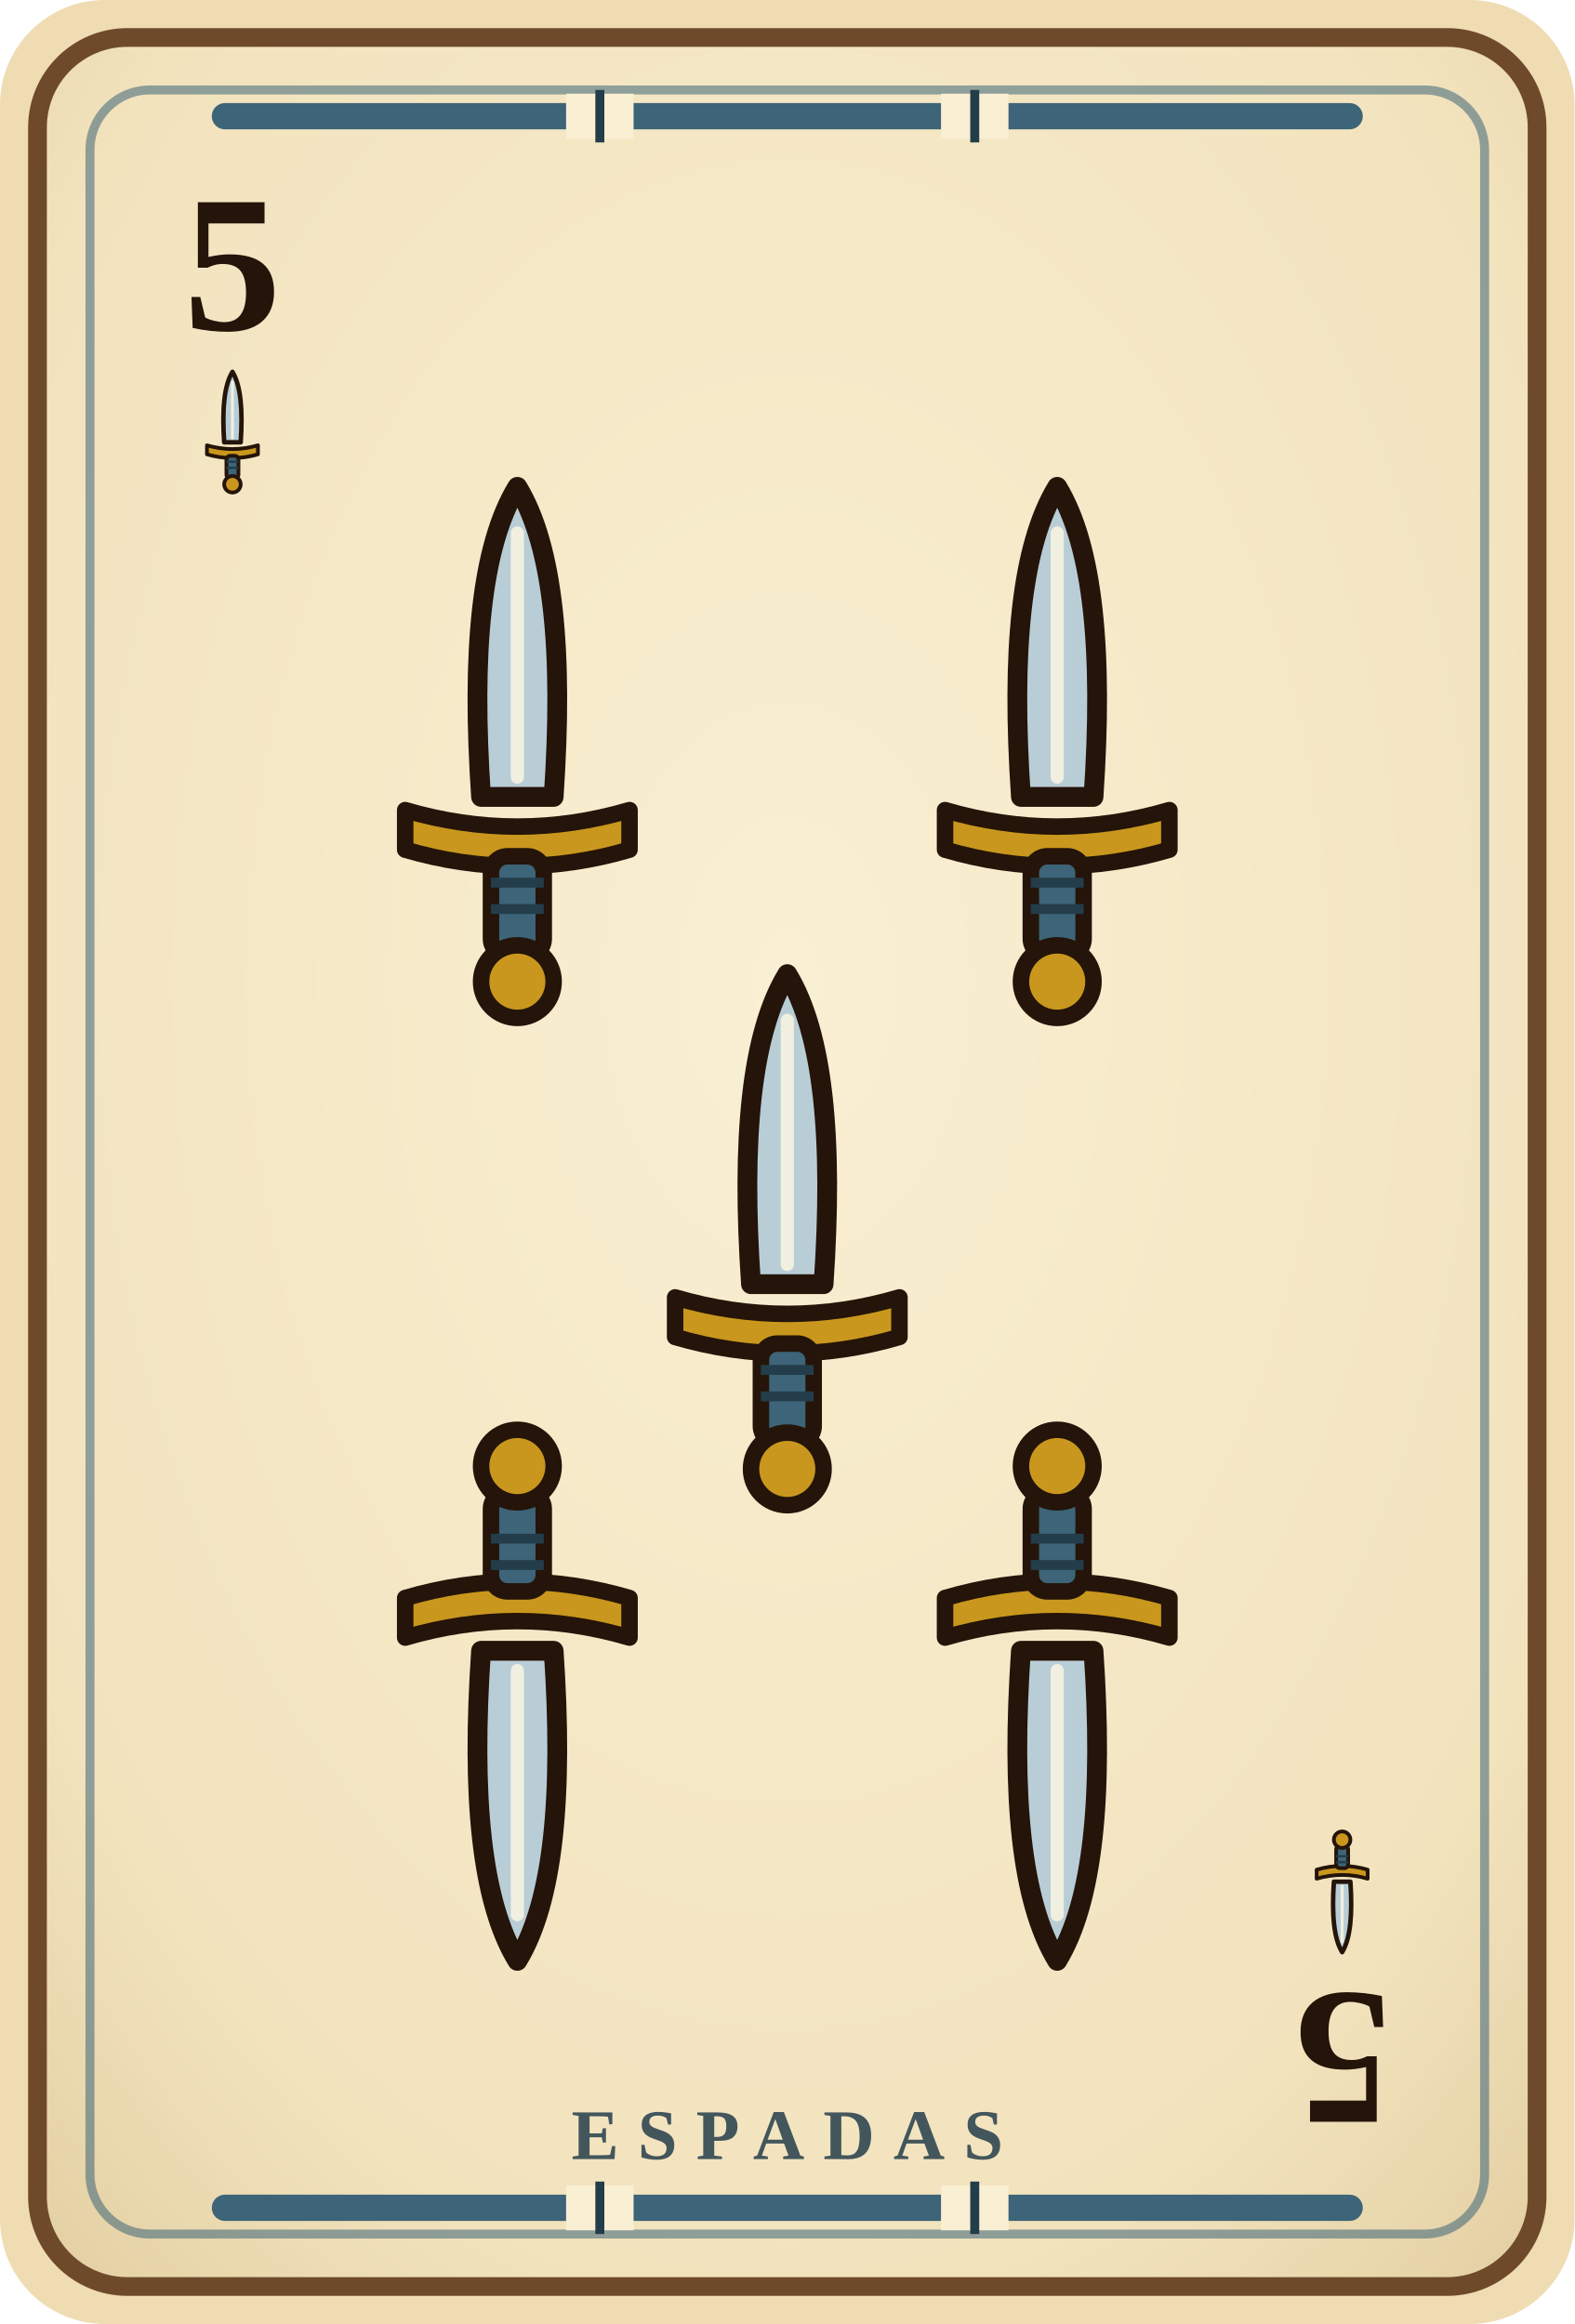
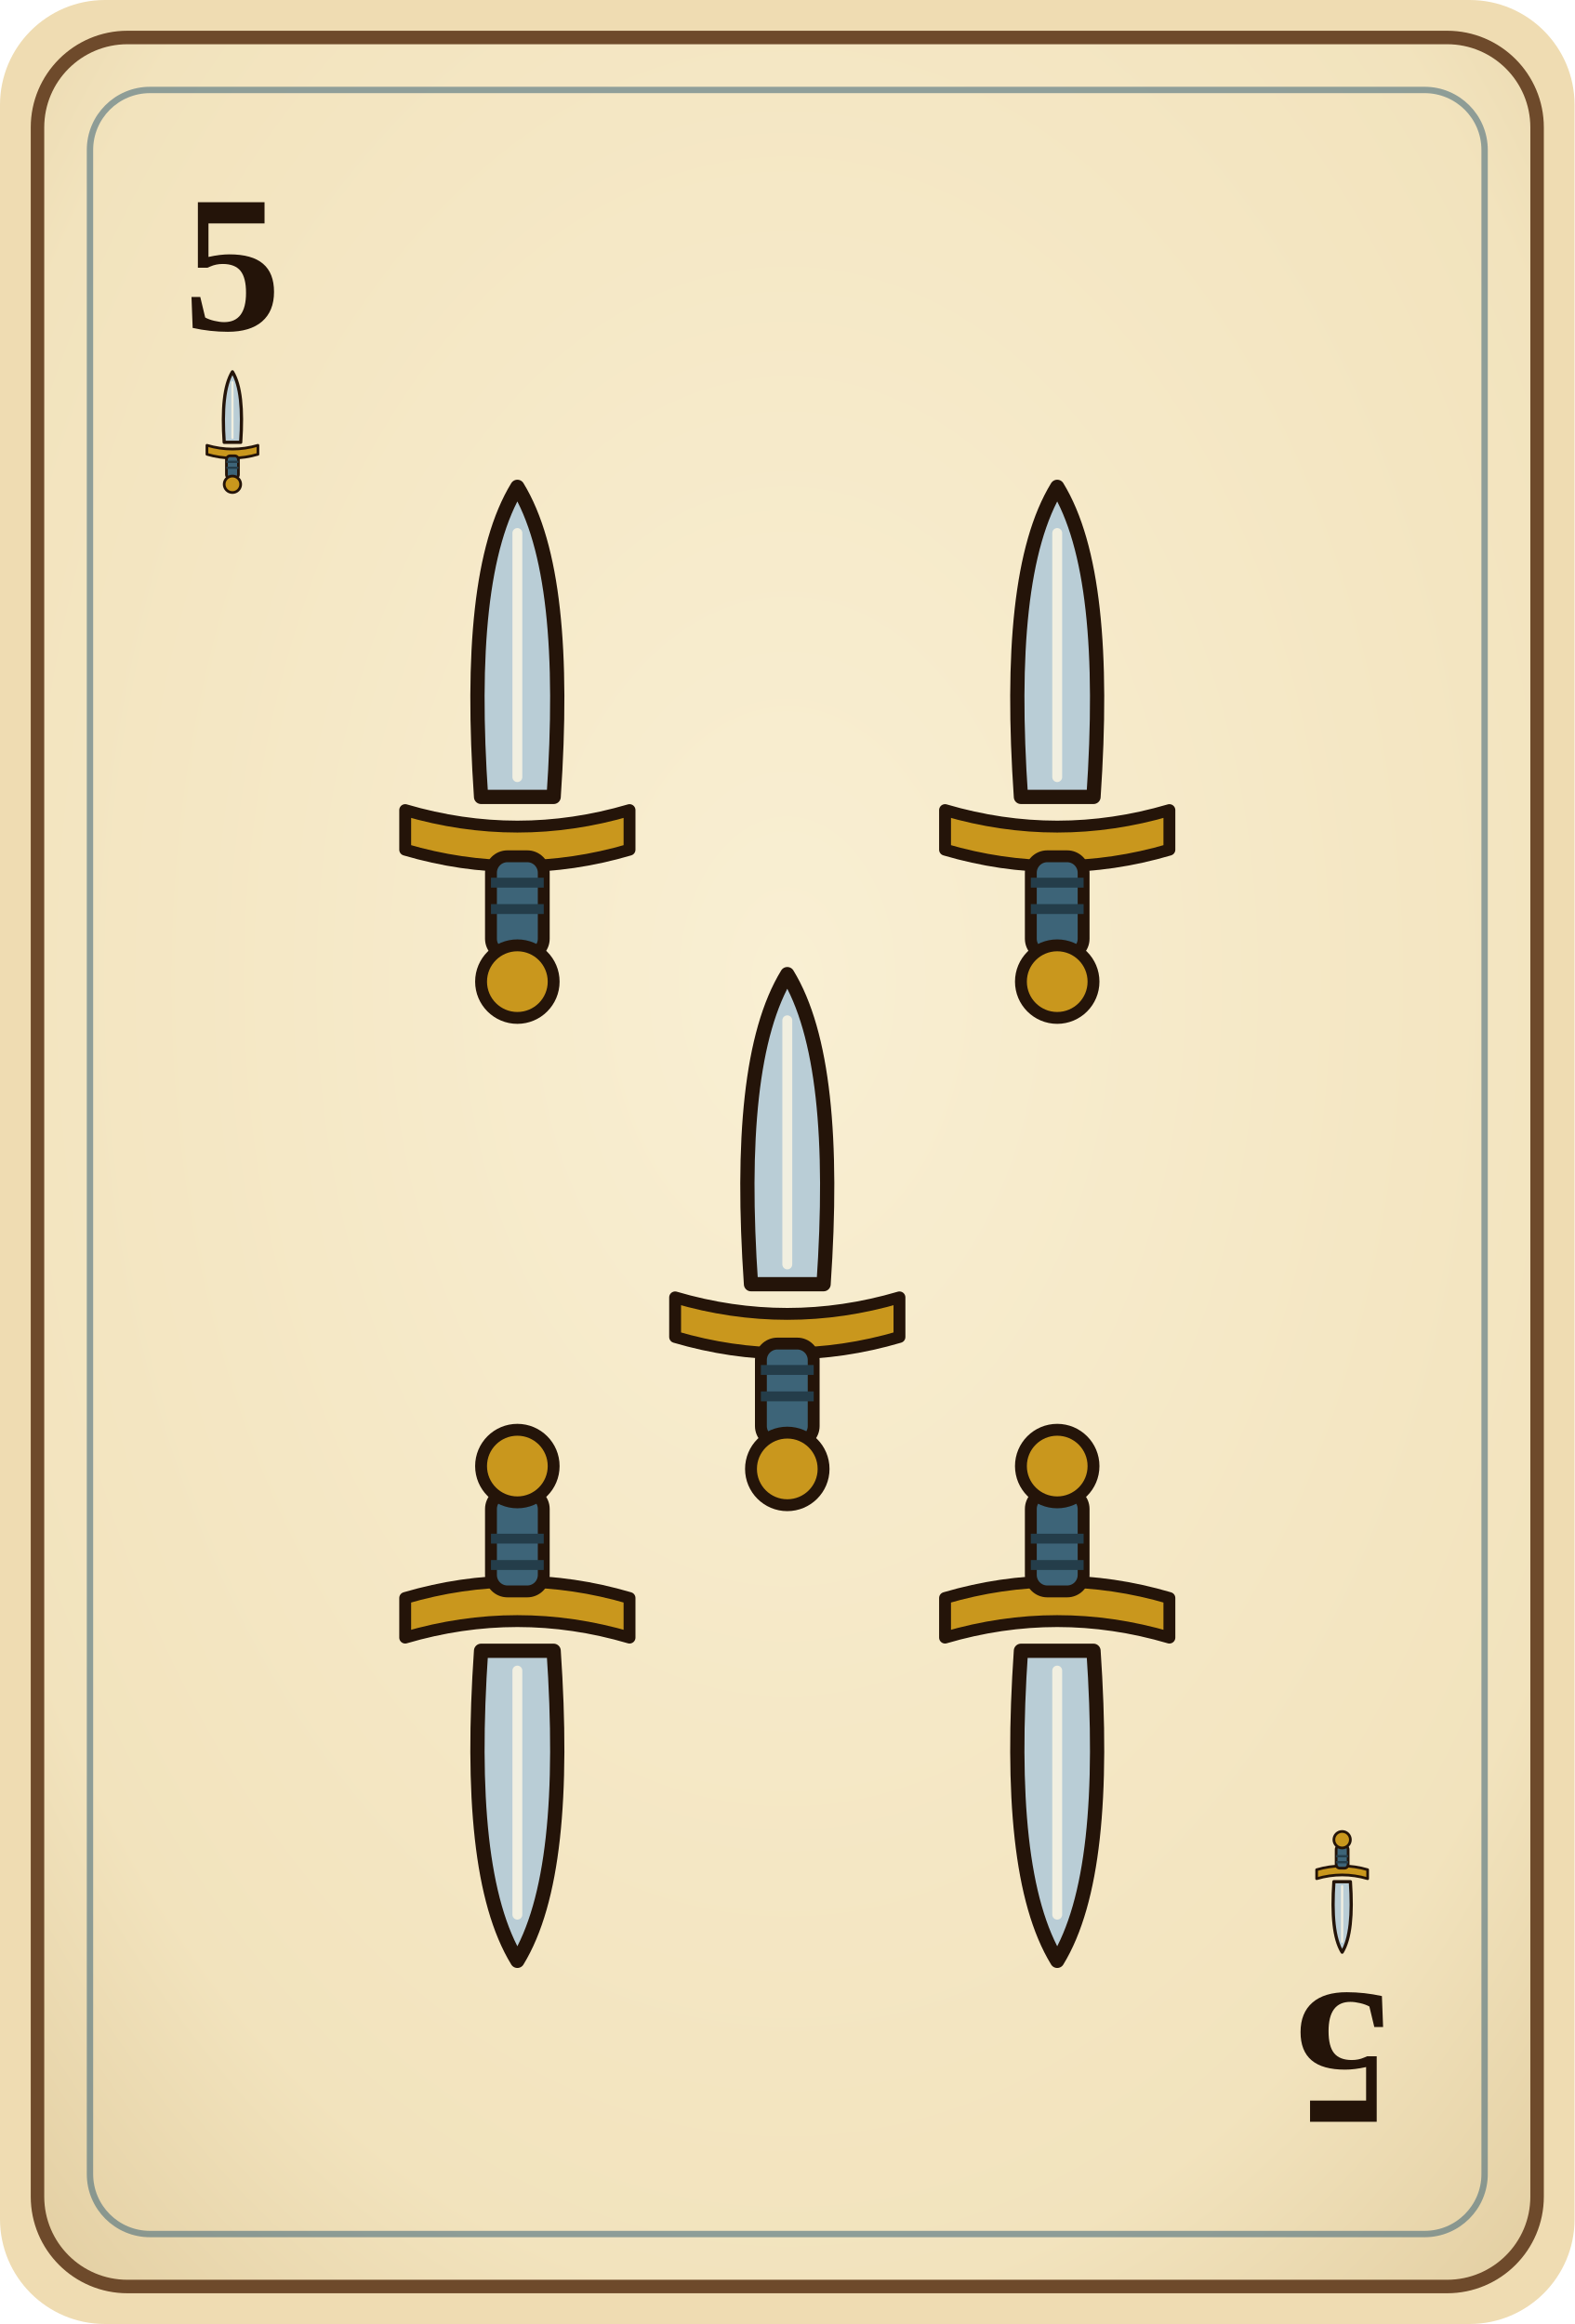
<svg xmlns="http://www.w3.org/2000/svg" width="420" height="620" viewBox="0 0 420 620" role="img" aria-label="5 de ESPADAS">
  <defs>
    <radialGradient id="paper" cx="50%" cy="42%" r="75%">
      <stop offset="0%" stop-color="#f9efd3" />
      <stop offset="78%" stop-color="#f2e3bd" />
      <stop offset="100%" stop-color="#e4d0a4" />
    </radialGradient>
  </defs>
  <rect width="420" height="620" rx="28" fill="#efdcb2" />
-   <rect x="10" y="10" width="400" height="600" rx="24" fill="url(#paper)" stroke="#6e4a2b" stroke-width="5" />
-   <rect x="24" y="24" width="372" height="572" rx="16" fill="none" stroke="#3d6478" stroke-width="2.4" opacity="0.55" />
-   <path d="M60,31 H360 M60,589 H360" stroke="#3d6478" stroke-width="7" stroke-linecap="round" />
-   <rect x="151.0" y="25" width="18" height="12" fill="#f9efd3" />
-   <path d="M160.0,24 L160.0,38" stroke="#243d4a" stroke-width="2.4" />
-   <rect x="151.0" y="583" width="18" height="12" fill="#f9efd3" />
-   <path d="M160.0,582 L160.0,596" stroke="#243d4a" stroke-width="2.4" />
-   <rect x="251.0" y="25" width="18" height="12" fill="#f9efd3" />
-   <path d="M260.0,24 L260.0,38" stroke="#243d4a" stroke-width="2.4" />
-   <rect x="251.0" y="583" width="18" height="12" fill="#f9efd3" />
-   <path d="M260.0,582 L260.0,596" stroke="#243d4a" stroke-width="2.4" />
+   <rect x="10" y="10" width="400" height="600" rx="24" fill="url(#paper)" stroke="#6e4a2b" stroke-width="3.60" />
+   <rect x="24" y="24" width="372" height="572" rx="16" fill="none" stroke="#3d6478" stroke-width="1.7" opacity="0.55" />
  <g transform="translate(62 88) rotate(0)">
    <text x="0" y="0" text-anchor="middle" font-family="Georgia, 'Times New Roman', serif" font-size="52" font-weight="700" fill="#241409">5</text>
    <g transform="translate(0 26) rotate(0) scale(0.2)">
-       <path d="M0,-74 C11,-56 14,-24 11,20 L-11,20 C-14,-24 -11,-56 0,-74 Z" fill="#b9cdd6" stroke="#241409" stroke-width="6" stroke-linejoin="round" />
-       <path d="M0,-60 L0,14" stroke="#faf4e2" stroke-width="4" stroke-linecap="round" opacity="0.85" />
-       <path d="M-34,24 Q0,34 34,24 L34,36 Q0,46 -34,36 Z" fill="#c9971d" stroke="#241409" stroke-width="5" stroke-linejoin="round" />
-       <rect x="-8" y="38" width="16" height="30" rx="5" fill="#3d6478" stroke="#241409" stroke-width="5" />
+       <path d="M0,-74 C11,-56 14,-24 11,20 L-11,20 C-14,-24 -11,-56 0,-74 Z" fill="#b9cdd6" stroke="#241409" stroke-width="4.32" stroke-linejoin="round" />
+       <path d="M0,-60 L0,14" stroke="#faf4e2" stroke-width="3" stroke-linecap="round" opacity="0.85" />
+       <path d="M-34,24 Q0,34 34,24 L34,36 Q0,46 -34,36 Z" fill="#c9971d" stroke="#241409" stroke-width="3.60" stroke-linejoin="round" />
+       <rect x="-8" y="38" width="16" height="30" rx="5" fill="#3d6478" stroke="#241409" stroke-width="3.60" />
      <path d="M-8,46 H8 M-8,54 H8" stroke="#243d4a" stroke-width="3" />
-       <circle cx="0" cy="76" r="11" fill="#c9971d" stroke="#241409" stroke-width="5" />
+       <circle cx="0" cy="76" r="11" fill="#c9971d" stroke="#241409" stroke-width="3.60" />
    </g>
  </g>
  <g transform="translate(358 532) rotate(180)">
    <text x="0" y="0" text-anchor="middle" font-family="Georgia, 'Times New Roman', serif" font-size="52" font-weight="700" fill="#241409">5</text>
    <g transform="translate(0 26) rotate(0) scale(0.2)">
-       <path d="M0,-74 C11,-56 14,-24 11,20 L-11,20 C-14,-24 -11,-56 0,-74 Z" fill="#b9cdd6" stroke="#241409" stroke-width="6" stroke-linejoin="round" />
-       <path d="M0,-60 L0,14" stroke="#faf4e2" stroke-width="4" stroke-linecap="round" opacity="0.85" />
-       <path d="M-34,24 Q0,34 34,24 L34,36 Q0,46 -34,36 Z" fill="#c9971d" stroke="#241409" stroke-width="5" stroke-linejoin="round" />
-       <rect x="-8" y="38" width="16" height="30" rx="5" fill="#3d6478" stroke="#241409" stroke-width="5" />
+       <path d="M0,-74 C11,-56 14,-24 11,20 L-11,20 C-14,-24 -11,-56 0,-74 Z" fill="#b9cdd6" stroke="#241409" stroke-width="4.32" stroke-linejoin="round" />
+       <path d="M0,-60 L0,14" stroke="#faf4e2" stroke-width="3" stroke-linecap="round" opacity="0.85" />
+       <path d="M-34,24 Q0,34 34,24 L34,36 Q0,46 -34,36 Z" fill="#c9971d" stroke="#241409" stroke-width="3.60" stroke-linejoin="round" />
+       <rect x="-8" y="38" width="16" height="30" rx="5" fill="#3d6478" stroke="#241409" stroke-width="3.60" />
      <path d="M-8,46 H8 M-8,54 H8" stroke="#243d4a" stroke-width="3" />
-       <circle cx="0" cy="76" r="11" fill="#c9971d" stroke="#241409" stroke-width="5" />
+       <circle cx="0" cy="76" r="11" fill="#c9971d" stroke="#241409" stroke-width="3.60" />
    </g>
  </g>
-   <text x="210" y="576" text-anchor="middle" font-family="Georgia, 'Times New Roman', serif" font-size="19" font-weight="700" letter-spacing="5" fill="#243d4a" opacity="0.85">ESPADAS</text>
  <g transform="translate(138 195) rotate(0) scale(0.88)">
-     <path d="M0,-74 C11,-56 14,-24 11,20 L-11,20 C-14,-24 -11,-56 0,-74 Z" fill="#b9cdd6" stroke="#241409" stroke-width="6" stroke-linejoin="round" />
-     <path d="M0,-60 L0,14" stroke="#faf4e2" stroke-width="4" stroke-linecap="round" opacity="0.85" />
-     <path d="M-34,24 Q0,34 34,24 L34,36 Q0,46 -34,36 Z" fill="#c9971d" stroke="#241409" stroke-width="5" stroke-linejoin="round" />
-     <rect x="-8" y="38" width="16" height="30" rx="5" fill="#3d6478" stroke="#241409" stroke-width="5" />
+     <path d="M0,-74 C11,-56 14,-24 11,20 L-11,20 C-14,-24 -11,-56 0,-74 Z" fill="#b9cdd6" stroke="#241409" stroke-width="4.32" stroke-linejoin="round" />
+     <path d="M0,-60 L0,14" stroke="#faf4e2" stroke-width="3" stroke-linecap="round" opacity="0.85" />
+     <path d="M-34,24 Q0,34 34,24 L34,36 Q0,46 -34,36 Z" fill="#c9971d" stroke="#241409" stroke-width="3.60" stroke-linejoin="round" />
+     <rect x="-8" y="38" width="16" height="30" rx="5" fill="#3d6478" stroke="#241409" stroke-width="3.60" />
    <path d="M-8,46 H8 M-8,54 H8" stroke="#243d4a" stroke-width="3" />
-     <circle cx="0" cy="76" r="11" fill="#c9971d" stroke="#241409" stroke-width="5" />
+     <circle cx="0" cy="76" r="11" fill="#c9971d" stroke="#241409" stroke-width="3.60" />
  </g>
  <g transform="translate(282 195) rotate(0) scale(0.88)">
-     <path d="M0,-74 C11,-56 14,-24 11,20 L-11,20 C-14,-24 -11,-56 0,-74 Z" fill="#b9cdd6" stroke="#241409" stroke-width="6" stroke-linejoin="round" />
-     <path d="M0,-60 L0,14" stroke="#faf4e2" stroke-width="4" stroke-linecap="round" opacity="0.85" />
-     <path d="M-34,24 Q0,34 34,24 L34,36 Q0,46 -34,36 Z" fill="#c9971d" stroke="#241409" stroke-width="5" stroke-linejoin="round" />
-     <rect x="-8" y="38" width="16" height="30" rx="5" fill="#3d6478" stroke="#241409" stroke-width="5" />
+     <path d="M0,-74 C11,-56 14,-24 11,20 L-11,20 C-14,-24 -11,-56 0,-74 Z" fill="#b9cdd6" stroke="#241409" stroke-width="4.32" stroke-linejoin="round" />
+     <path d="M0,-60 L0,14" stroke="#faf4e2" stroke-width="3" stroke-linecap="round" opacity="0.85" />
+     <path d="M-34,24 Q0,34 34,24 L34,36 Q0,46 -34,36 Z" fill="#c9971d" stroke="#241409" stroke-width="3.60" stroke-linejoin="round" />
+     <rect x="-8" y="38" width="16" height="30" rx="5" fill="#3d6478" stroke="#241409" stroke-width="3.60" />
    <path d="M-8,46 H8 M-8,54 H8" stroke="#243d4a" stroke-width="3" />
-     <circle cx="0" cy="76" r="11" fill="#c9971d" stroke="#241409" stroke-width="5" />
+     <circle cx="0" cy="76" r="11" fill="#c9971d" stroke="#241409" stroke-width="3.60" />
  </g>
  <g transform="translate(210 325) rotate(0) scale(0.88)">
-     <path d="M0,-74 C11,-56 14,-24 11,20 L-11,20 C-14,-24 -11,-56 0,-74 Z" fill="#b9cdd6" stroke="#241409" stroke-width="6" stroke-linejoin="round" />
-     <path d="M0,-60 L0,14" stroke="#faf4e2" stroke-width="4" stroke-linecap="round" opacity="0.85" />
-     <path d="M-34,24 Q0,34 34,24 L34,36 Q0,46 -34,36 Z" fill="#c9971d" stroke="#241409" stroke-width="5" stroke-linejoin="round" />
-     <rect x="-8" y="38" width="16" height="30" rx="5" fill="#3d6478" stroke="#241409" stroke-width="5" />
+     <path d="M0,-74 C11,-56 14,-24 11,20 L-11,20 C-14,-24 -11,-56 0,-74 Z" fill="#b9cdd6" stroke="#241409" stroke-width="4.32" stroke-linejoin="round" />
+     <path d="M0,-60 L0,14" stroke="#faf4e2" stroke-width="3" stroke-linecap="round" opacity="0.85" />
+     <path d="M-34,24 Q0,34 34,24 L34,36 Q0,46 -34,36 Z" fill="#c9971d" stroke="#241409" stroke-width="3.60" stroke-linejoin="round" />
+     <rect x="-8" y="38" width="16" height="30" rx="5" fill="#3d6478" stroke="#241409" stroke-width="3.60" />
    <path d="M-8,46 H8 M-8,54 H8" stroke="#243d4a" stroke-width="3" />
-     <circle cx="0" cy="76" r="11" fill="#c9971d" stroke="#241409" stroke-width="5" />
+     <circle cx="0" cy="76" r="11" fill="#c9971d" stroke="#241409" stroke-width="3.60" />
  </g>
  <g transform="translate(138 458) rotate(180) scale(0.88)">
-     <path d="M0,-74 C11,-56 14,-24 11,20 L-11,20 C-14,-24 -11,-56 0,-74 Z" fill="#b9cdd6" stroke="#241409" stroke-width="6" stroke-linejoin="round" />
-     <path d="M0,-60 L0,14" stroke="#faf4e2" stroke-width="4" stroke-linecap="round" opacity="0.85" />
-     <path d="M-34,24 Q0,34 34,24 L34,36 Q0,46 -34,36 Z" fill="#c9971d" stroke="#241409" stroke-width="5" stroke-linejoin="round" />
-     <rect x="-8" y="38" width="16" height="30" rx="5" fill="#3d6478" stroke="#241409" stroke-width="5" />
+     <path d="M0,-74 C11,-56 14,-24 11,20 L-11,20 C-14,-24 -11,-56 0,-74 Z" fill="#b9cdd6" stroke="#241409" stroke-width="4.32" stroke-linejoin="round" />
+     <path d="M0,-60 L0,14" stroke="#faf4e2" stroke-width="3" stroke-linecap="round" opacity="0.85" />
+     <path d="M-34,24 Q0,34 34,24 L34,36 Q0,46 -34,36 Z" fill="#c9971d" stroke="#241409" stroke-width="3.60" stroke-linejoin="round" />
+     <rect x="-8" y="38" width="16" height="30" rx="5" fill="#3d6478" stroke="#241409" stroke-width="3.60" />
    <path d="M-8,46 H8 M-8,54 H8" stroke="#243d4a" stroke-width="3" />
-     <circle cx="0" cy="76" r="11" fill="#c9971d" stroke="#241409" stroke-width="5" />
+     <circle cx="0" cy="76" r="11" fill="#c9971d" stroke="#241409" stroke-width="3.60" />
  </g>
  <g transform="translate(282 458) rotate(180) scale(0.88)">
-     <path d="M0,-74 C11,-56 14,-24 11,20 L-11,20 C-14,-24 -11,-56 0,-74 Z" fill="#b9cdd6" stroke="#241409" stroke-width="6" stroke-linejoin="round" />
-     <path d="M0,-60 L0,14" stroke="#faf4e2" stroke-width="4" stroke-linecap="round" opacity="0.85" />
-     <path d="M-34,24 Q0,34 34,24 L34,36 Q0,46 -34,36 Z" fill="#c9971d" stroke="#241409" stroke-width="5" stroke-linejoin="round" />
-     <rect x="-8" y="38" width="16" height="30" rx="5" fill="#3d6478" stroke="#241409" stroke-width="5" />
+     <path d="M0,-74 C11,-56 14,-24 11,20 L-11,20 C-14,-24 -11,-56 0,-74 Z" fill="#b9cdd6" stroke="#241409" stroke-width="4.32" stroke-linejoin="round" />
+     <path d="M0,-60 L0,14" stroke="#faf4e2" stroke-width="3" stroke-linecap="round" opacity="0.85" />
+     <path d="M-34,24 Q0,34 34,24 L34,36 Q0,46 -34,36 Z" fill="#c9971d" stroke="#241409" stroke-width="3.60" stroke-linejoin="round" />
+     <rect x="-8" y="38" width="16" height="30" rx="5" fill="#3d6478" stroke="#241409" stroke-width="3.60" />
    <path d="M-8,46 H8 M-8,54 H8" stroke="#243d4a" stroke-width="3" />
-     <circle cx="0" cy="76" r="11" fill="#c9971d" stroke="#241409" stroke-width="5" />
+     <circle cx="0" cy="76" r="11" fill="#c9971d" stroke="#241409" stroke-width="3.60" />
  </g>
</svg>
